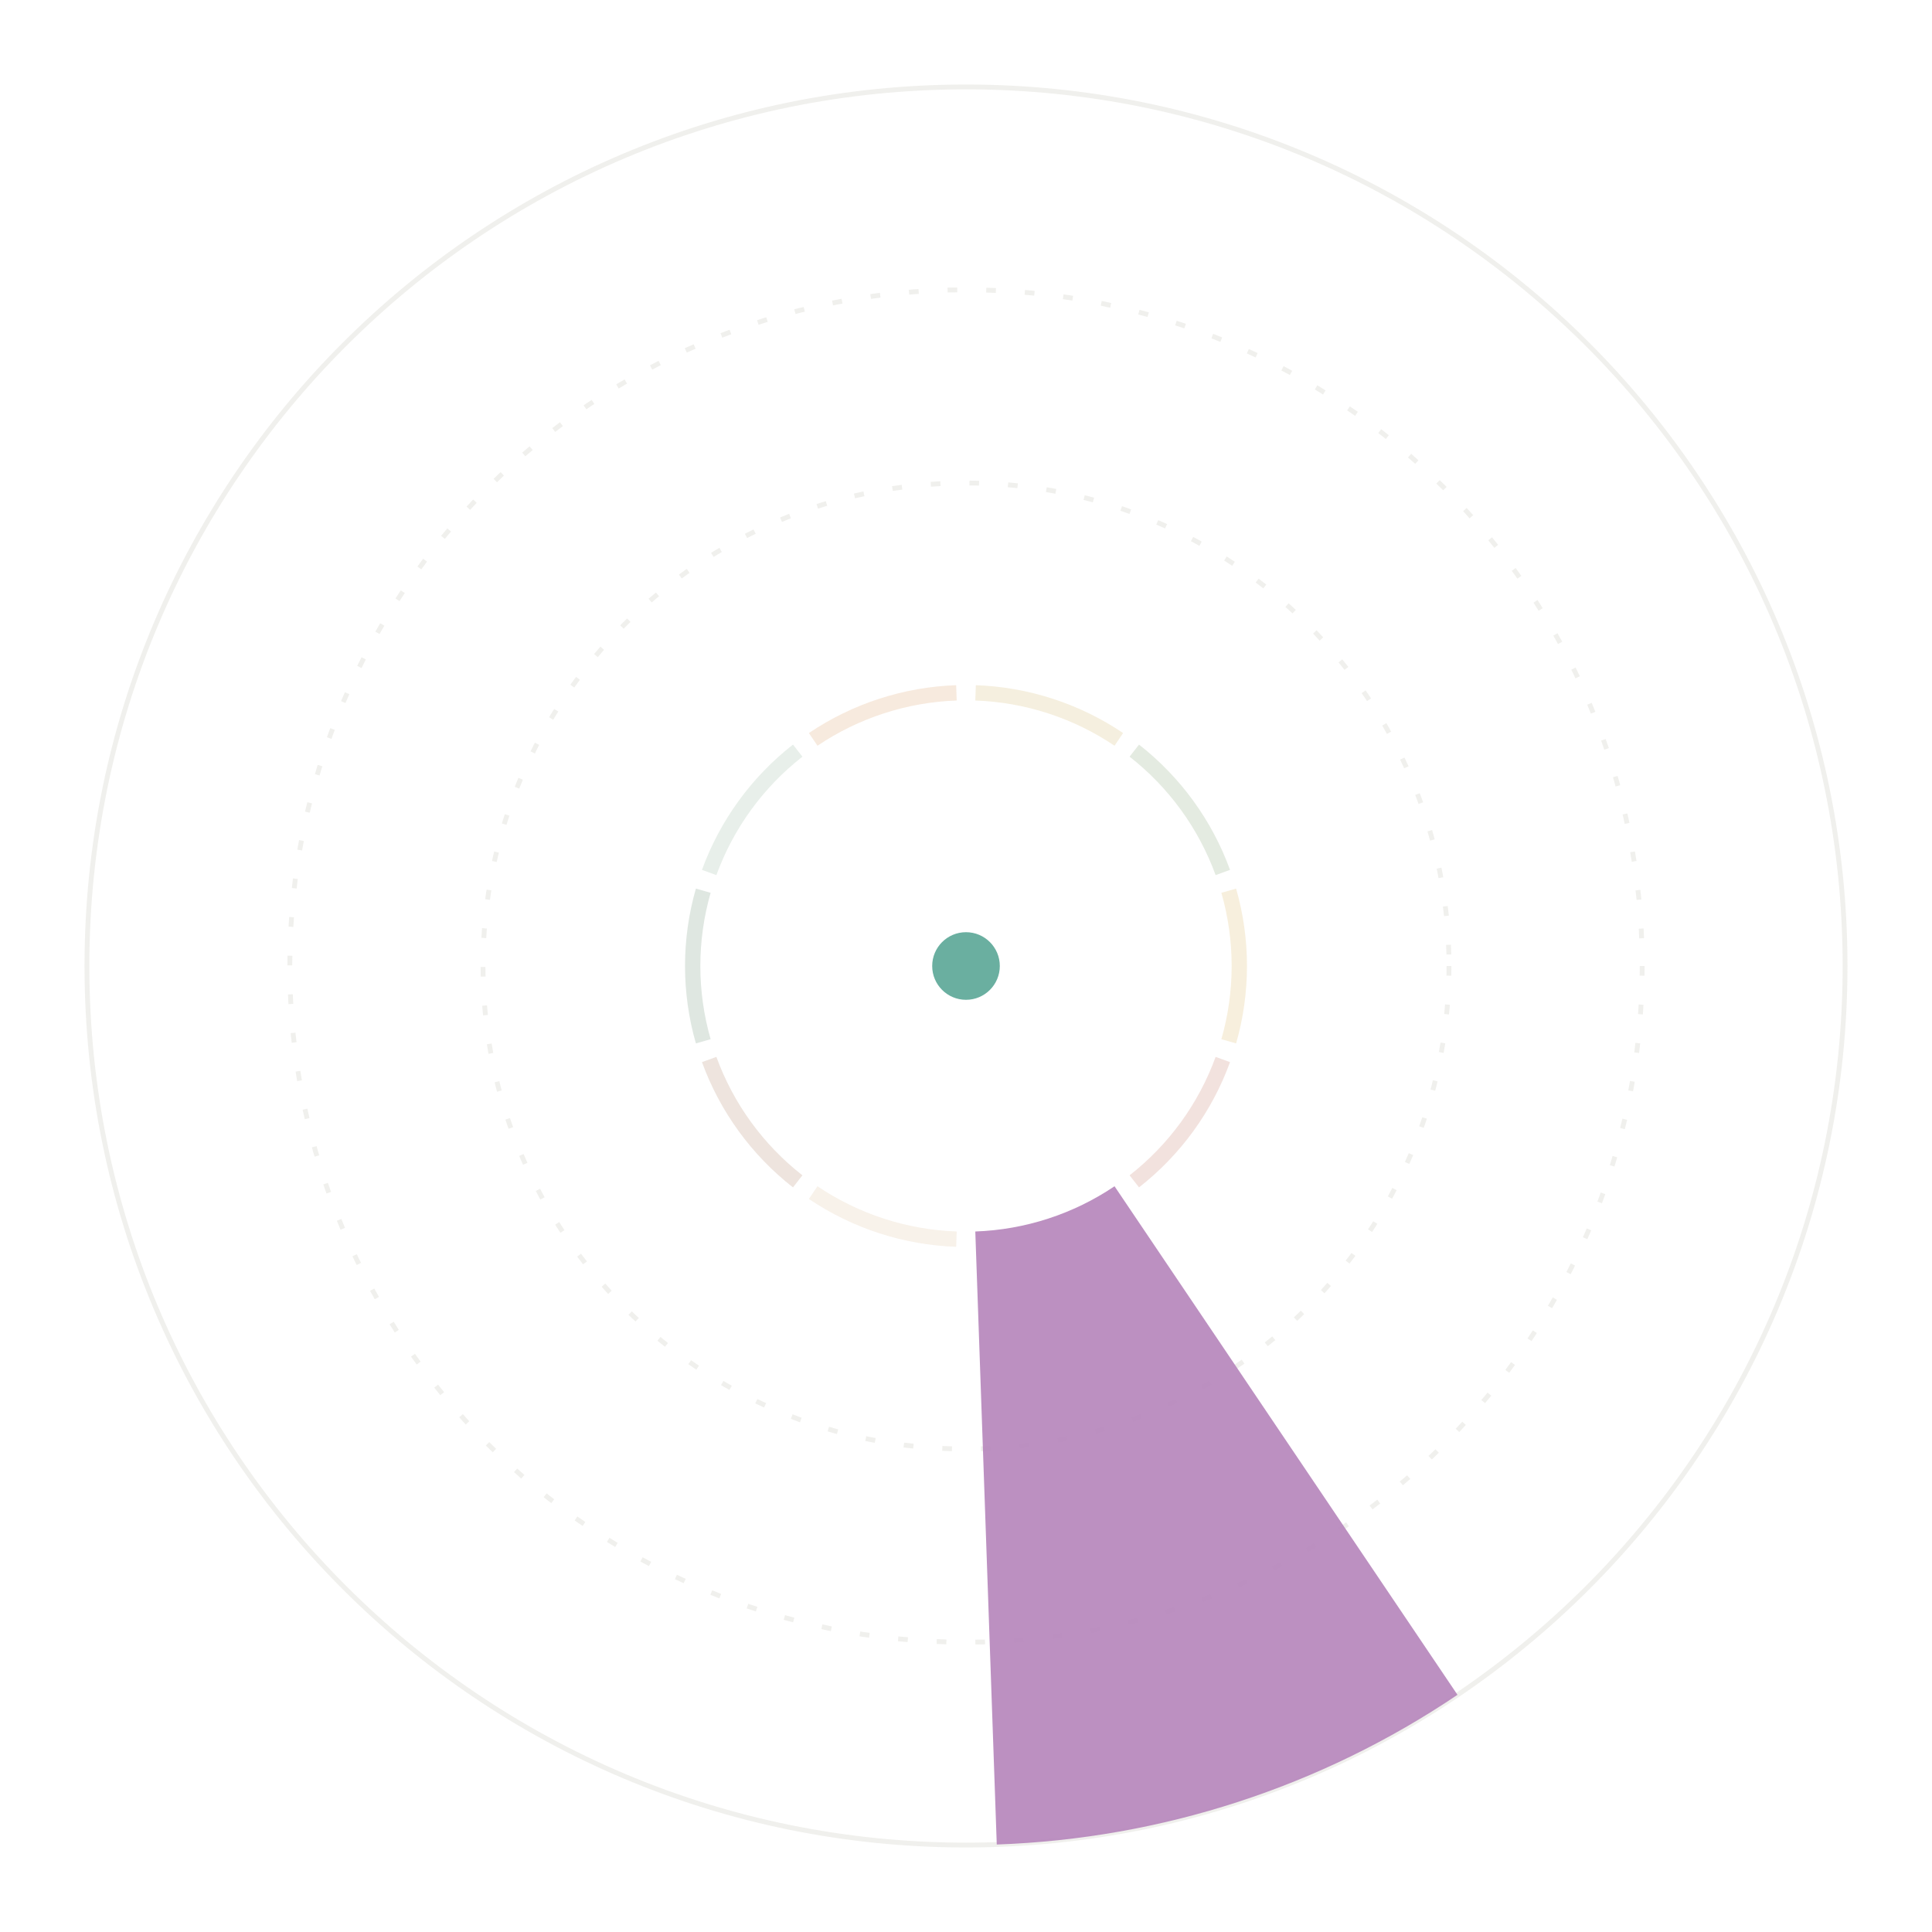
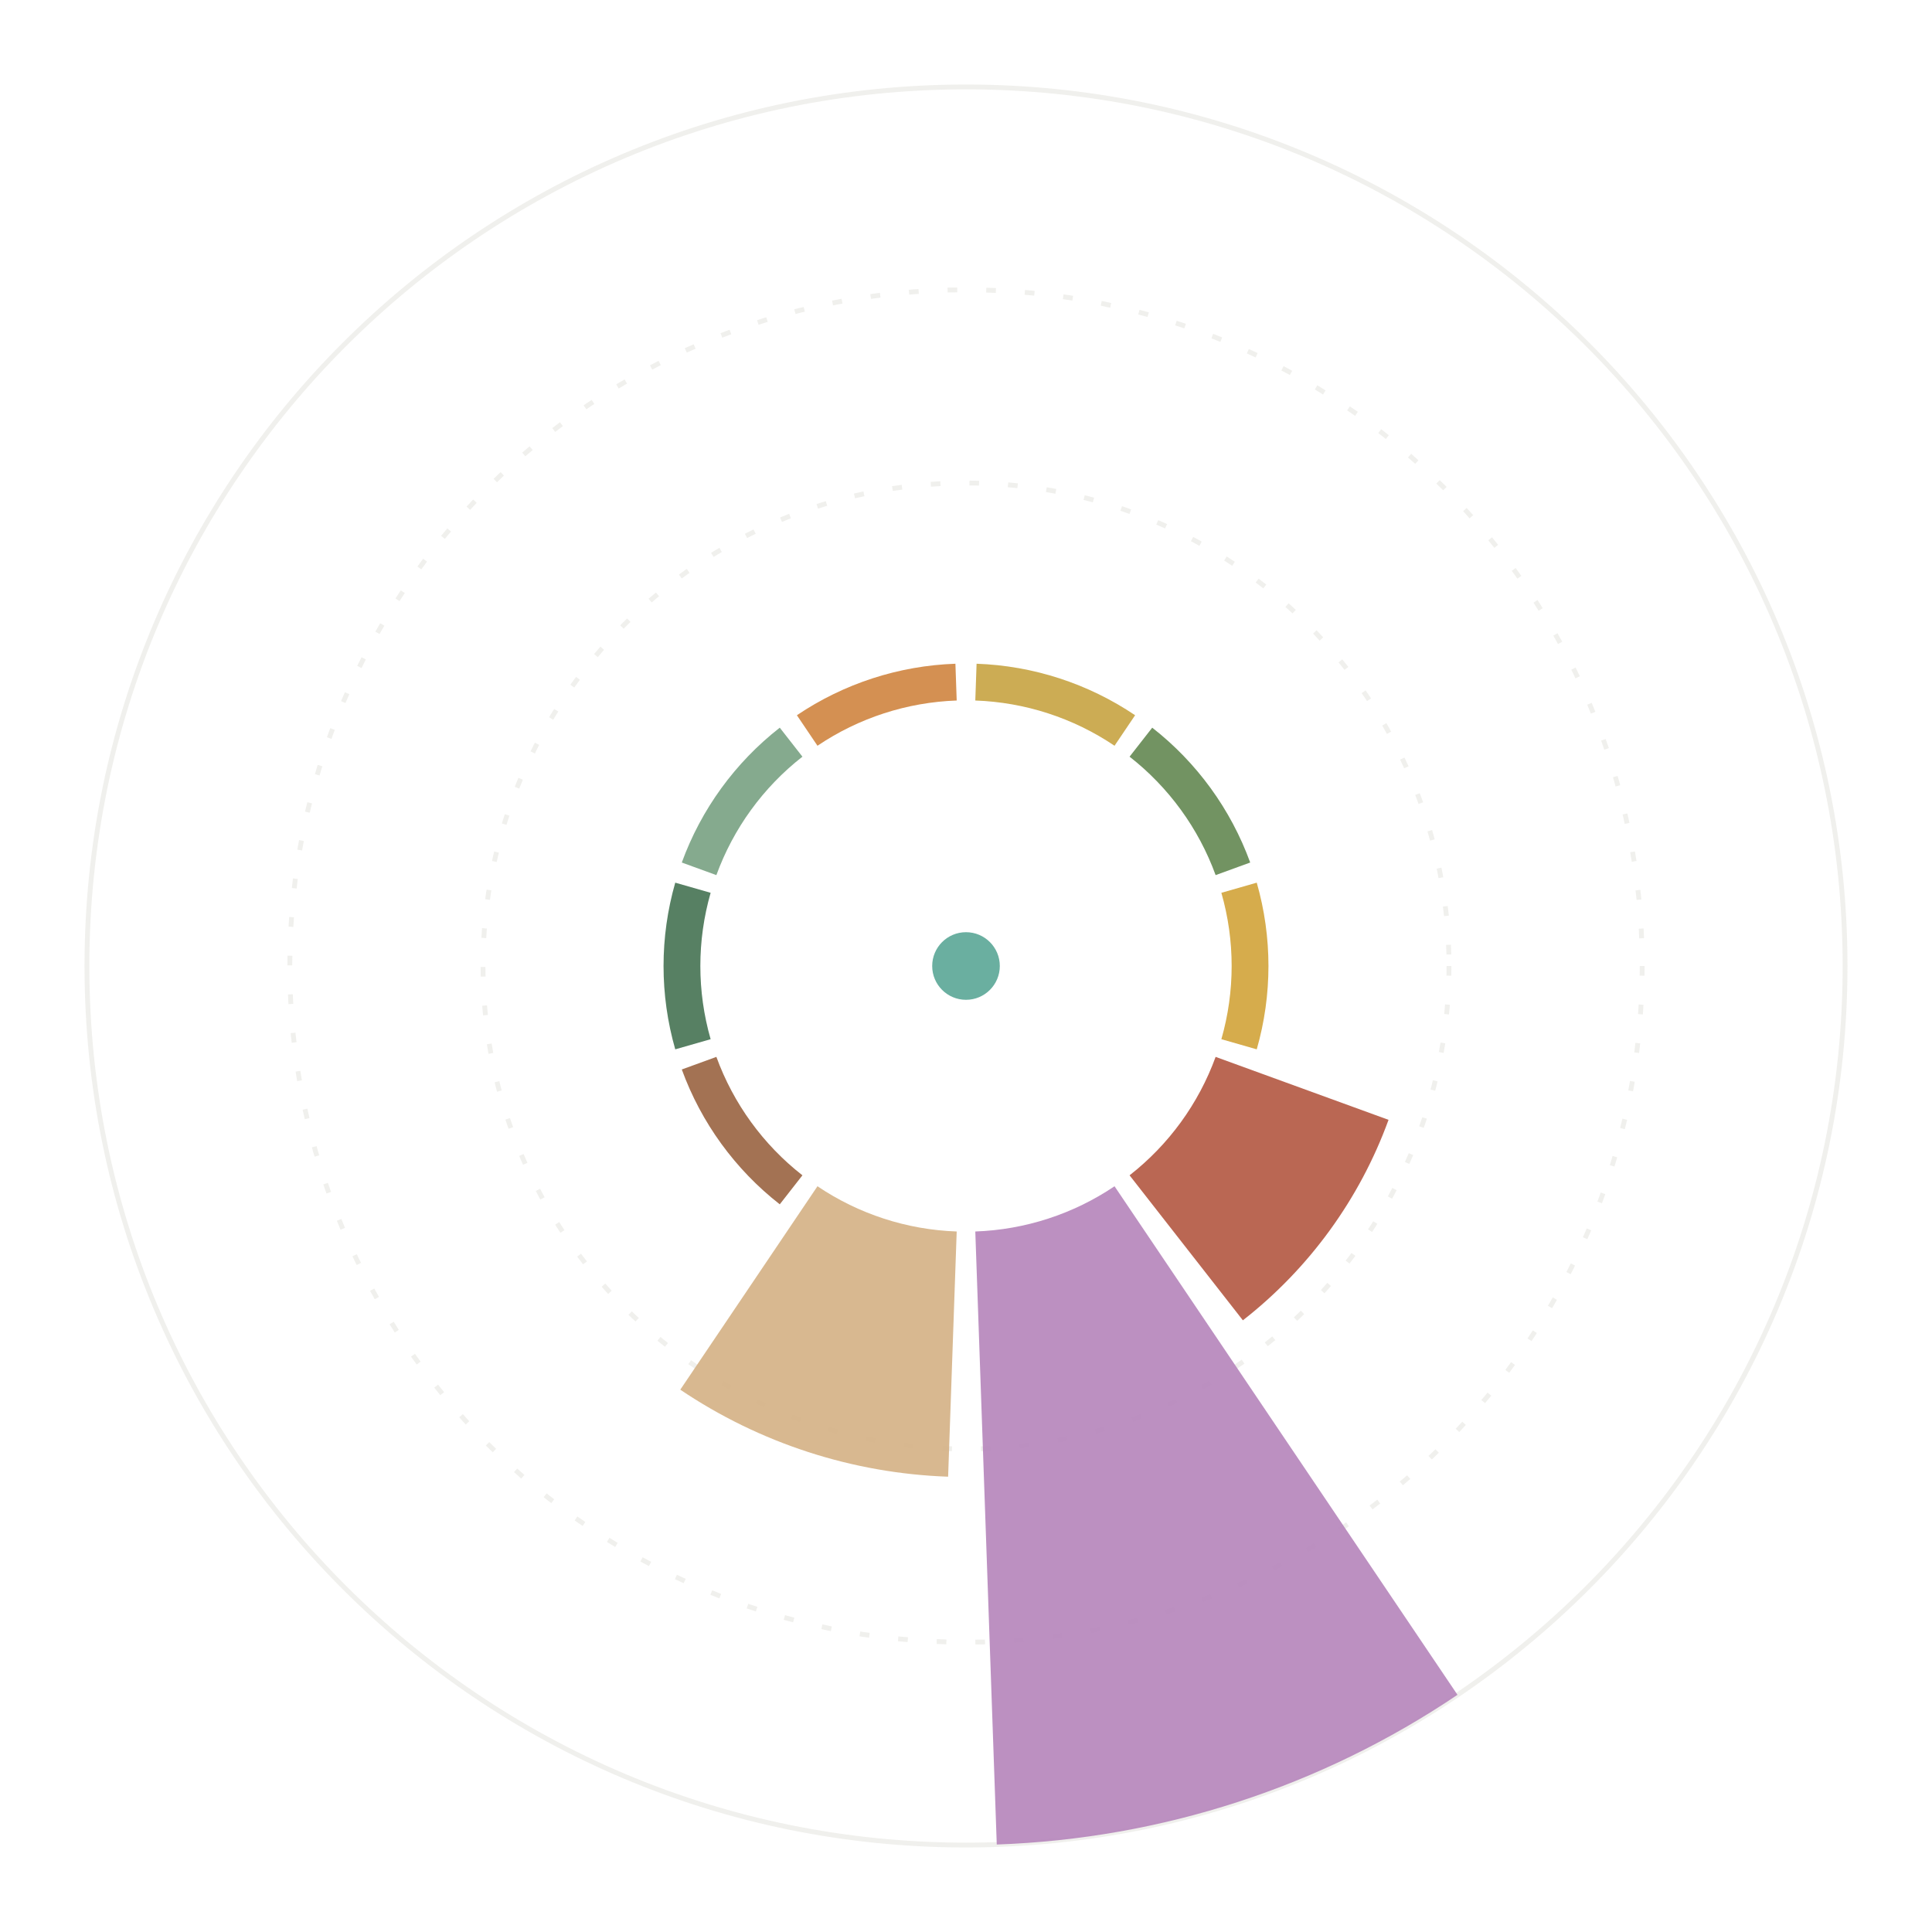
- <svg xmlns="http://www.w3.org/2000/svg" style="color:#9c9a84" role="img" aria-label="Floral / Soft" viewBox="0 0 400 400" width="480" height="480">
+ <svg xmlns="http://www.w3.org/2000/svg" style="color:#9c9a84" role="img" aria-label="Floral / Soft — illustrative blend, not a measured flower" viewBox="0 0 400 400" width="480" height="480">
  <circle cx="200" cy="200" r="182" fill="none" stroke="currentColor" opacity=".15" />
  <circle cx="200" cy="200" r="100" fill="none" stroke="currentColor" opacity=".15" stroke-dasharray="2 6" />
  <circle cx="200" cy="200" r="140" fill="none" stroke="currentColor" opacity=".15" stroke-dasharray="2 6" />
-   <path d="M201.925,145.034 L202.036,141.861 A58.175,58.175 0 0 1 232.527,151.768 L230.751,154.4 A55,55 0 0 0 201.925,145.034" fill="#C9A84C" opacity="0.18" />
-   <path d="M233.865,156.663 L235.82,154.161 A58.175,58.175 0 0 1 254.665,180.098 L251.681,181.184 A55,55 0 0 0 233.865,156.663" fill="#6B8E5A" opacity="0.18" />
-   <path d="M252.871,184.845 L255.923,183.97 A58.175,58.175 0 0 1 255.923,216.03 L252.871,215.155 A55,55 0 0 0 252.871,184.845" fill="#D4A843" opacity="0.18" />
-   <path d="M251.681,218.816 L254.665,219.902 A58.175,58.175 0 0 1 235.82,245.839 L233.865,243.337 A55,55 0 0 0 251.681,218.816" fill="#B75F4A" opacity="0.18" />
+   <path d="M201.925,145.034 L202.191,137.418 A62.62,62.62 0 0 1 235.012,148.082 L230.751,154.4 A55,55 0 0 0 201.925,145.034" fill="#C9A84C" opacity="0.95" />
+   <path d="M233.865,156.663 L238.557,150.658 A62.62,62.62 0 0 1 258.842,178.577 L251.681,181.184 A55,55 0 0 0 233.865,156.663" fill="#6B8E5A" opacity="0.95" />
+   <path d="M252.871,184.845 L260.196,182.745 A62.62,62.62 0 0 1 260.196,217.255 L252.871,215.155 A55,55 0 0 0 252.871,184.845" fill="#D4A843" opacity="0.95" />
+   <path d="M251.681,218.816 L287.482,231.85 A93.1,93.1 0 0 1 257.325,273.358 L233.865,243.337 A55,55 0 0 0 251.681,218.816" fill="#B75F4A" opacity="0.95" />
  <path d="M230.751,245.6 L301.759,350.894 A182,182 0 0 1 206.369,381.889 L201.925,254.966 A55,55 0 0 0 230.751,245.6" fill="#B98BBE" opacity="0.95" />
-   <path d="M198.075,254.966 L197.964,258.139 A58.175,58.175 0 0 1 167.473,248.232 L169.249,245.6 A55,55 0 0 0 198.075,254.966" fill="#D6B58A" opacity="0.18" />
-   <path d="M166.135,243.337 L164.18,245.839 A58.175,58.175 0 0 1 145.335,219.902 L148.319,218.816 A55,55 0 0 0 166.135,243.337" fill="#9E6B4A" opacity="0.18" />
-   <path d="M147.129,215.155 L144.077,216.03 A58.175,58.175 0 0 1 144.077,183.97 L147.129,184.845 A55,55 0 0 0 147.129,215.155" fill="#4F7A5B" opacity="0.18" />
-   <path d="M148.319,181.184 L145.335,180.098 A58.175,58.175 0 0 1 164.18,154.161 L166.135,156.663 A55,55 0 0 0 148.319,181.184" fill="#7FA688" opacity="0.18" />
-   <path d="M169.249,154.4 L167.473,151.768 A58.175,58.175 0 0 1 197.964,141.861 L198.075,145.034 A55,55 0 0 0 169.249,154.4" fill="#D28B49" opacity="0.18" />
+   <path d="M198.075,254.966 L196.298,305.735 A105.8,105.8 0 0 1 140.846,287.718 L169.249,245.6 A55,55 0 0 0 198.075,254.966" fill="#D6B58A" opacity="0.95" />
+   <path d="M166.135,243.337 L161.443,249.342 A62.62,62.62 0 0 1 141.158,221.423 L148.319,218.816 A55,55 0 0 0 166.135,243.337" fill="#9E6B4A" opacity="0.95" />
+   <path d="M147.129,215.155 L139.804,217.255 A62.62,62.62 0 0 1 139.804,182.745 L147.129,184.845 A55,55 0 0 0 147.129,215.155" fill="#4F7A5B" opacity="0.95" />
+   <path d="M148.319,181.184 L141.158,178.577 A62.62,62.62 0 0 1 161.443,150.658 L166.135,156.663 A55,55 0 0 0 148.319,181.184" fill="#7FA688" opacity="0.95" />
+   <path d="M169.249,154.4 L164.988,148.082 A62.62,62.62 0 0 1 197.809,137.418 L198.075,145.034 A55,55 0 0 0 169.249,154.4" fill="#D28B49" opacity="0.95" />
  <circle cx="200" cy="200" r="7" fill="#6aafa0" />
</svg>
